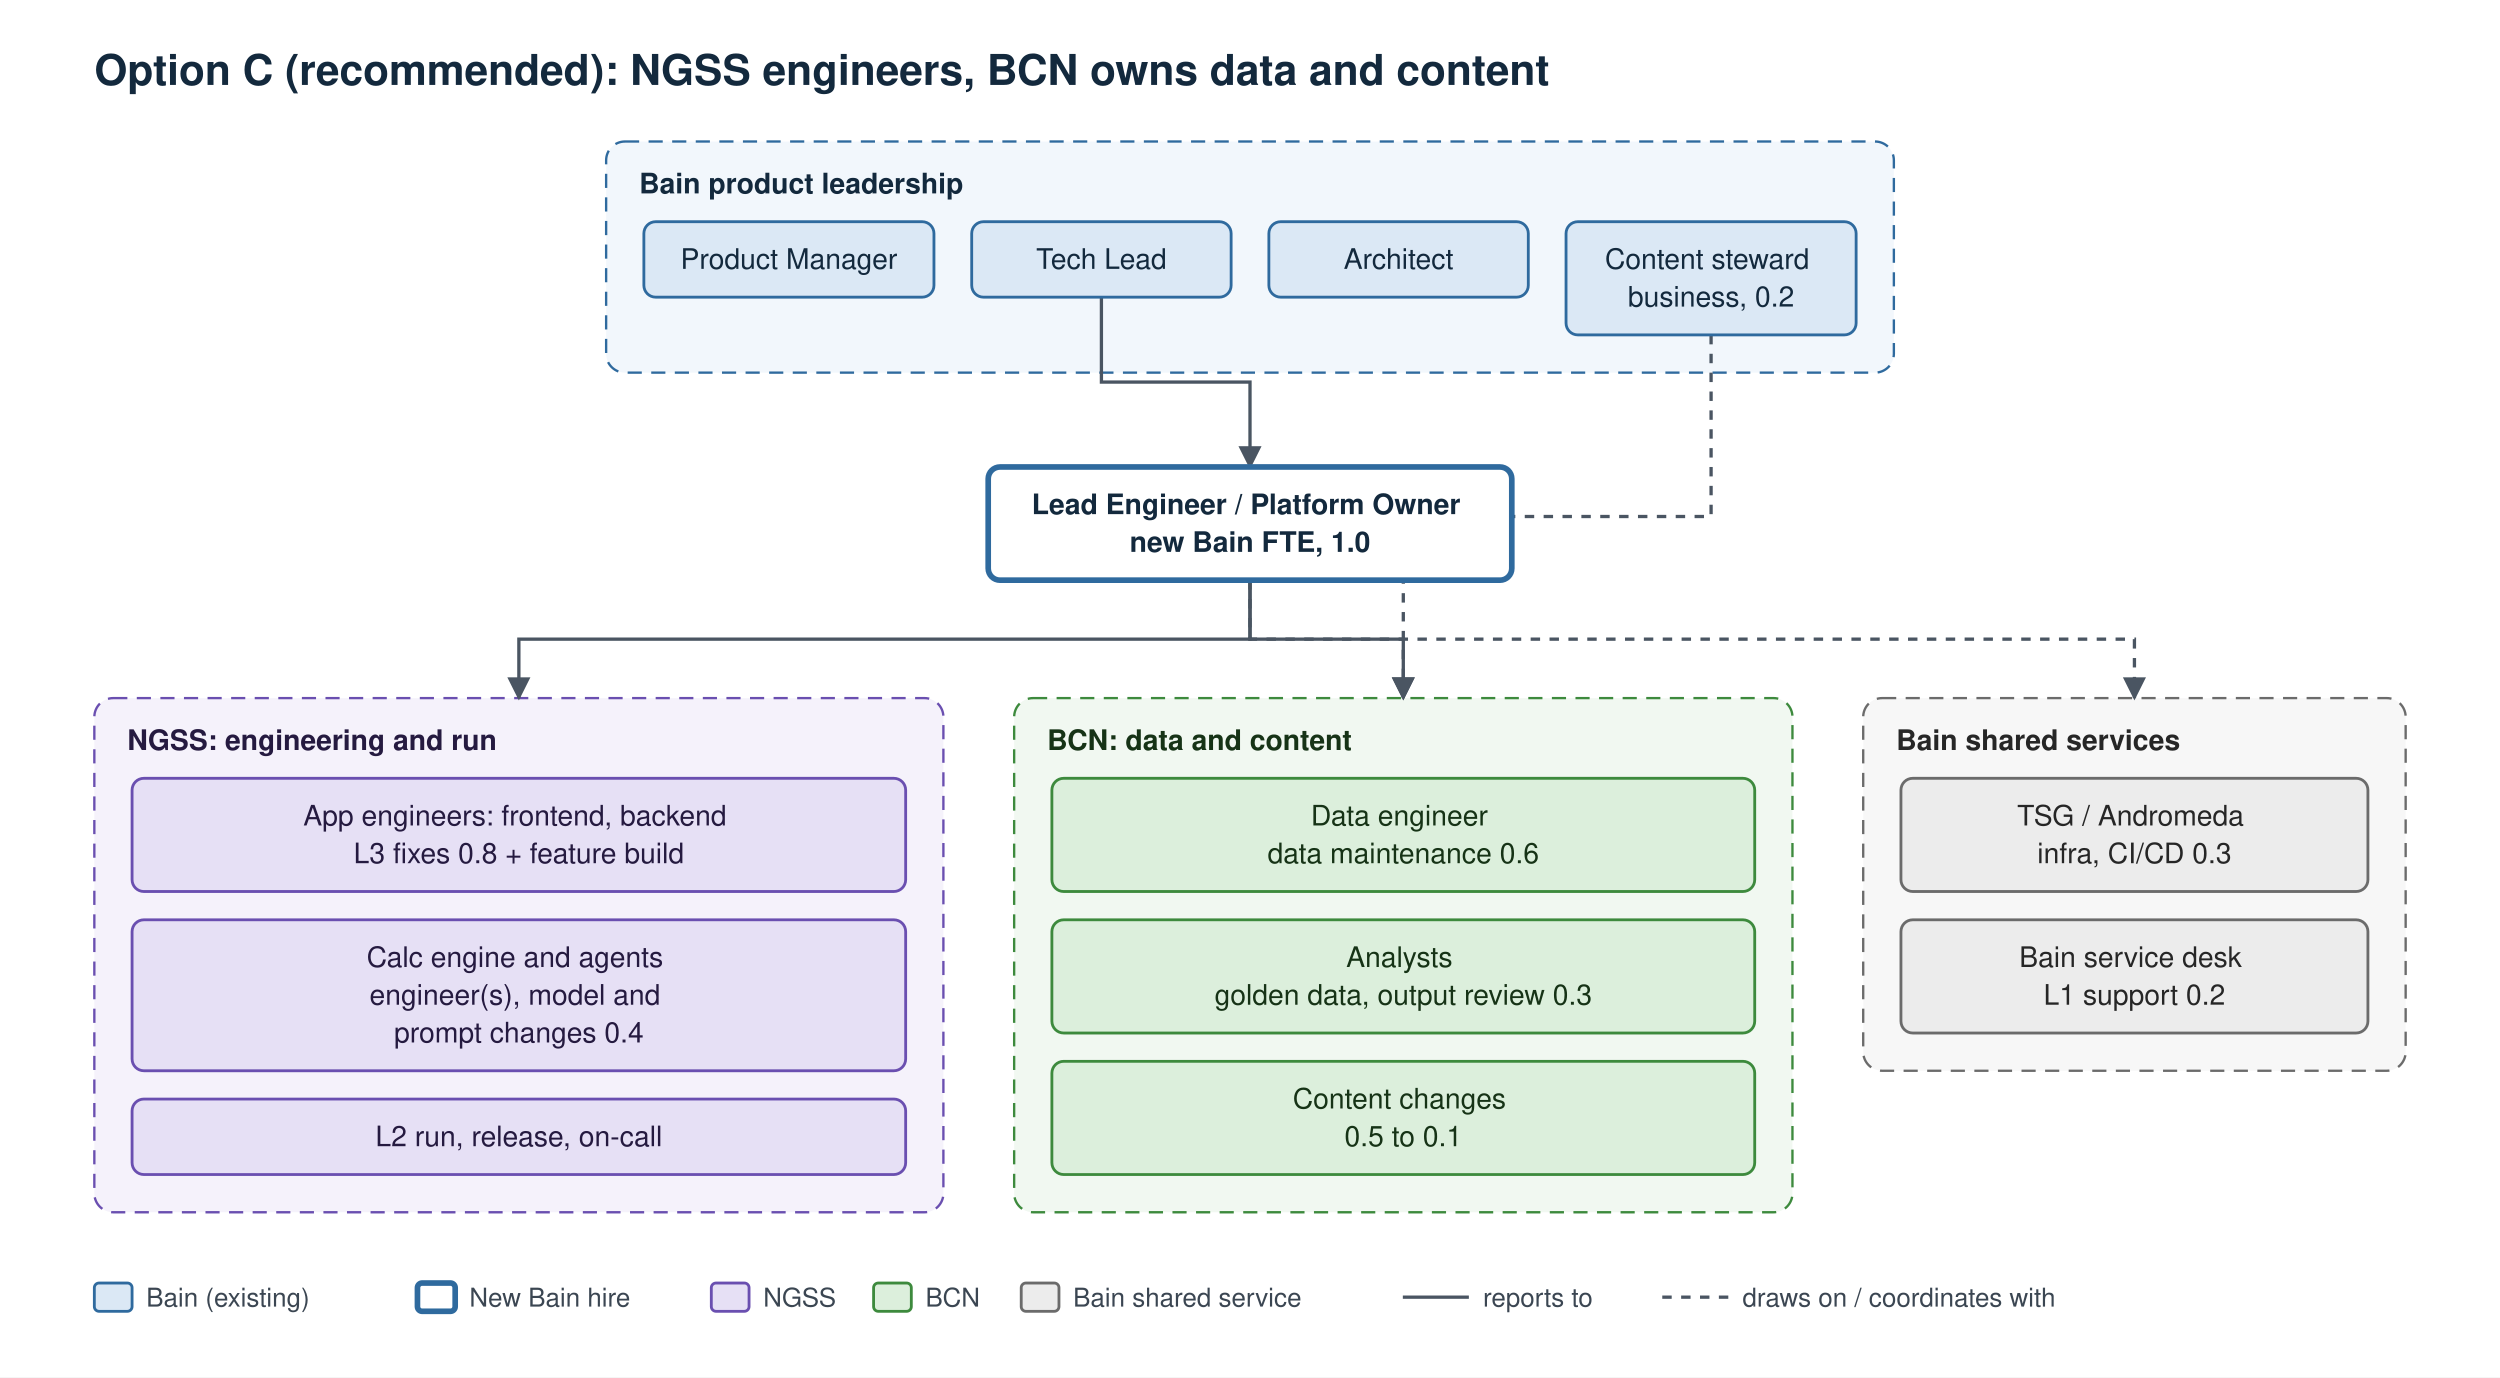
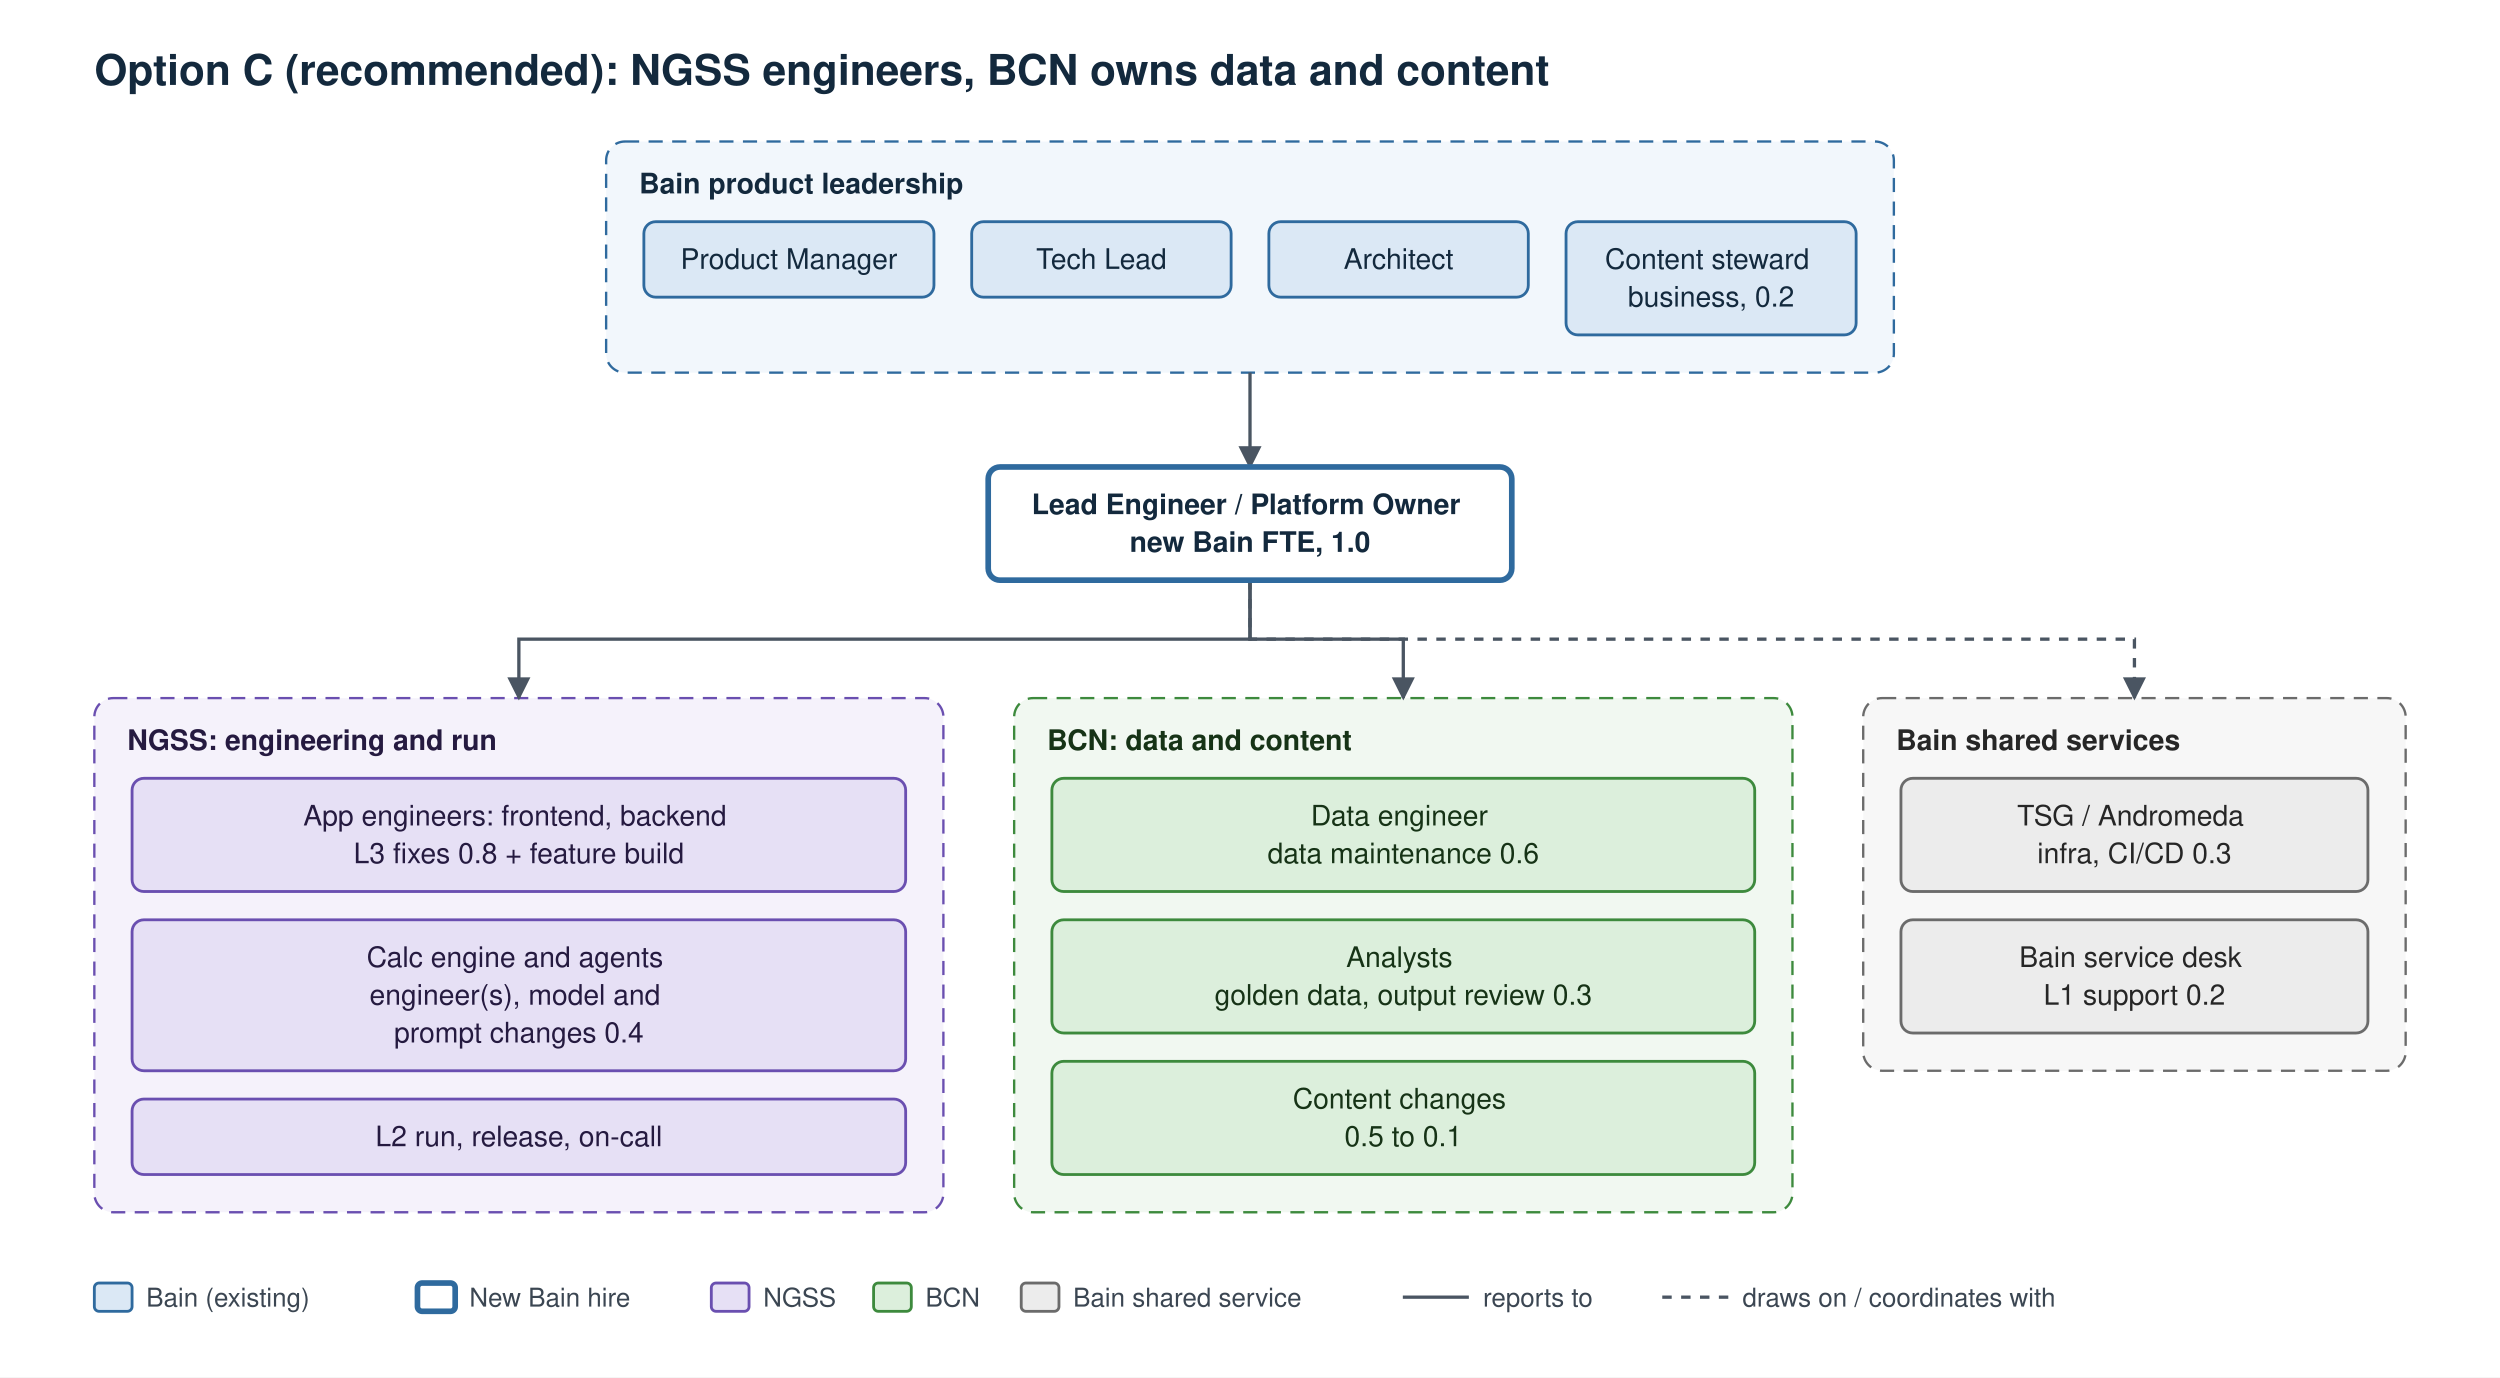
- <svg xmlns="http://www.w3.org/2000/svg" version="1.1" width="1060" height="584" viewBox="0 0 1060 584" content="&lt;mxfile host=&quot;OC-TL tools/drawio_charts.py&quot;&gt;&lt;diagram id=&quot;04-option-c-split&quot; name=&quot;Option C (recommended): NGSS engineers, BCN owns data and content&quot;&gt;&lt;mxGraphModel dx=&quot;1060&quot; dy=&quot;584&quot; grid=&quot;1&quot; gridSize=&quot;10&quot; guides=&quot;1&quot; tooltips=&quot;1&quot; connect=&quot;1&quot; arrows=&quot;1&quot; fold=&quot;1&quot; page=&quot;0&quot; pageScale=&quot;1&quot; math=&quot;0&quot; shadow=&quot;0&quot;&gt;&lt;root&gt;&lt;mxCell id=&quot;0&quot;/&gt;&lt;mxCell id=&quot;1&quot; parent=&quot;0&quot;/&gt;&lt;mxCell id=&quot;title&quot; value=&quot;Option C (recommended): NGSS engineers, BCN owns data and content&quot; style=&quot;text;html=1;fontSize=18;fontStyle=1;align=left;verticalAlign=middle;fontColor=#13293d;&quot; vertex=&quot;1&quot; parent=&quot;1&quot;&gt;&lt;mxGeometry x=&quot;40.0&quot; y=&quot;18.0&quot; width=&quot;900.0&quot; height=&quot;28.0&quot; as=&quot;geometry&quot;/&gt;&lt;/mxCell&gt;&lt;mxCell id=&quot;lead&quot; value=&quot;Bain product leadership&quot; style=&quot;rounded=1;arcSize=4;whiteSpace=wrap;html=1;dashed=1;fillColor=#f2f7fc;strokeColor=#2f6a9e;fontColor=#13293d;fontStyle=1;align=left;verticalAlign=top;spacingLeft=10;spacingTop=4;container=0;&quot; vertex=&quot;1&quot; parent=&quot;1&quot;&gt;&lt;mxGeometry x=&quot;257.0&quot; y=&quot;60.0&quot; width=&quot;546.0&quot; height=&quot;98.0&quot; as=&quot;geometry&quot;/&gt;&lt;/mxCell&gt;&lt;mxCell id=&quot;g_ngss&quot; value=&quot;NGSS: engineering and run&quot; style=&quot;rounded=1;arcSize=4;whiteSpace=wrap;html=1;dashed=1;fillColor=#f5f2fb;strokeColor=#6a4fb0;fontColor=#251a40;fontStyle=1;align=left;verticalAlign=top;spacingLeft=10;spacingTop=4;container=0;&quot; vertex=&quot;1&quot; parent=&quot;1&quot;&gt;&lt;mxGeometry x=&quot;40.0&quot; y=&quot;296.0&quot; width=&quot;360.0&quot; height=&quot;218.0&quot; as=&quot;geometry&quot;/&gt;&lt;/mxCell&gt;&lt;mxCell id=&quot;g_bcn&quot; value=&quot;BCN: data and content&quot; style=&quot;rounded=1;arcSize=4;whiteSpace=wrap;html=1;dashed=1;fillColor=#f1f8f1;strokeColor=#3d8a3d;fontColor=#163316;fontStyle=1;align=left;verticalAlign=top;spacingLeft=10;spacingTop=4;container=0;&quot; vertex=&quot;1&quot; parent=&quot;1&quot;&gt;&lt;mxGeometry x=&quot;430.0&quot; y=&quot;296.0&quot; width=&quot;330.0&quot; height=&quot;218.0&quot; as=&quot;geometry&quot;/&gt;&lt;/mxCell&gt;&lt;mxCell id=&quot;g_svc&quot; value=&quot;Bain shared services&quot; style=&quot;rounded=1;arcSize=4;whiteSpace=wrap;html=1;dashed=1;fillColor=#f7f7f7;strokeColor=#6b6b6b;fontColor=#262626;fontStyle=1;align=left;verticalAlign=top;spacingLeft=10;spacingTop=4;container=0;&quot; vertex=&quot;1&quot; parent=&quot;1&quot;&gt;&lt;mxGeometry x=&quot;790.0&quot; y=&quot;296.0&quot; width=&quot;230.0&quot; height=&quot;158.0&quot; as=&quot;geometry&quot;/&gt;&lt;/mxCell&gt;&lt;mxCell id=&quot;pm&quot; value=&quot;Product Manager&quot; style=&quot;rounded=1;whiteSpace=wrap;html=1;fillColor=#dbe8f5;strokeColor=#2f6a9e;fontColor=#13293d;fontSize=12;&quot; vertex=&quot;1&quot; parent=&quot;1&quot;&gt;&lt;mxGeometry x=&quot;273.0&quot; y=&quot;94.0&quot; width=&quot;123.0&quot; height=&quot;32.0&quot; as=&quot;geometry&quot;/&gt;&lt;/mxCell&gt;&lt;mxCell id=&quot;tl&quot; value=&quot;Tech Lead&quot; style=&quot;rounded=1;whiteSpace=wrap;html=1;fillColor=#dbe8f5;strokeColor=#2f6a9e;fontColor=#13293d;fontSize=12;&quot; vertex=&quot;1&quot; parent=&quot;1&quot;&gt;&lt;mxGeometry x=&quot;412.0&quot; y=&quot;94.0&quot; width=&quot;110.0&quot; height=&quot;32.0&quot; as=&quot;geometry&quot;/&gt;&lt;/mxCell&gt;&lt;mxCell id=&quot;arch&quot; value=&quot;Architect&quot; style=&quot;rounded=1;whiteSpace=wrap;html=1;fillColor=#dbe8f5;strokeColor=#2f6a9e;fontColor=#13293d;fontSize=12;&quot; vertex=&quot;1&quot; parent=&quot;1&quot;&gt;&lt;mxGeometry x=&quot;538.0&quot; y=&quot;94.0&quot; width=&quot;110.0&quot; height=&quot;32.0&quot; as=&quot;geometry&quot;/&gt;&lt;/mxCell&gt;&lt;mxCell id=&quot;stew&quot; value=&quot;Content steward&amp;lt;br&amp;gt;business, 0.2&quot; style=&quot;rounded=1;whiteSpace=wrap;html=1;fillColor=#dbe8f5;strokeColor=#2f6a9e;fontColor=#13293d;fontSize=12;&quot; vertex=&quot;1&quot; parent=&quot;1&quot;&gt;&lt;mxGeometry x=&quot;664.0&quot; y=&quot;94.0&quot; width=&quot;123.0&quot; height=&quot;48.0&quot; as=&quot;geometry&quot;/&gt;&lt;/mxCell&gt;&lt;mxCell id=&quot;le&quot; value=&quot;Lead Engineer / Platform Owner&amp;lt;br&amp;gt;new Bain FTE, 1.0&quot; style=&quot;rounded=1;whiteSpace=wrap;html=1;fillColor=#ffffff;strokeColor=#2f6a9e;fontColor=#13293d;fontSize=12;strokeWidth=2.5;fontStyle=1;&quot; vertex=&quot;1&quot; parent=&quot;1&quot;&gt;&lt;mxGeometry x=&quot;419.0&quot; y=&quot;198.0&quot; width=&quot;222.0&quot; height=&quot;48.0&quot; as=&quot;geometry&quot;/&gt;&lt;/mxCell&gt;&lt;mxCell id=&quot;c1&quot; value=&quot;App engineers: frontend, backend&amp;lt;br&amp;gt;L3 fixes 0.8 + feature build&quot; style=&quot;rounded=1;whiteSpace=wrap;html=1;fillColor=#e6e0f5;strokeColor=#6a4fb0;fontColor=#251a40;fontSize=12;&quot; vertex=&quot;1&quot; parent=&quot;1&quot;&gt;&lt;mxGeometry x=&quot;56.0&quot; y=&quot;330.0&quot; width=&quot;328.0&quot; height=&quot;48.0&quot; as=&quot;geometry&quot;/&gt;&lt;/mxCell&gt;&lt;mxCell id=&quot;c2&quot; value=&quot;Calc engine and agents&amp;lt;br&amp;gt;engineer(s), model and&amp;lt;br&amp;gt;prompt changes 0.4&quot; style=&quot;rounded=1;whiteSpace=wrap;html=1;fillColor=#e6e0f5;strokeColor=#6a4fb0;fontColor=#251a40;fontSize=12;&quot; vertex=&quot;1&quot; parent=&quot;1&quot;&gt;&lt;mxGeometry x=&quot;56.0&quot; y=&quot;390.0&quot; width=&quot;328.0&quot; height=&quot;64.0&quot; as=&quot;geometry&quot;/&gt;&lt;/mxCell&gt;&lt;mxCell id=&quot;c3&quot; value=&quot;L2 run, release, on-call&quot; style=&quot;rounded=1;whiteSpace=wrap;html=1;fillColor=#e6e0f5;strokeColor=#6a4fb0;fontColor=#251a40;fontSize=12;&quot; vertex=&quot;1&quot; parent=&quot;1&quot;&gt;&lt;mxGeometry x=&quot;56.0&quot; y=&quot;466.0&quot; width=&quot;328.0&quot; height=&quot;32.0&quot; as=&quot;geometry&quot;/&gt;&lt;/mxCell&gt;&lt;mxCell id=&quot;c4&quot; value=&quot;Data engineer&amp;lt;br&amp;gt;data maintenance 0.6&quot; style=&quot;rounded=1;whiteSpace=wrap;html=1;fillColor=#dcefdc;strokeColor=#3d8a3d;fontColor=#163316;fontSize=12;&quot; vertex=&quot;1&quot; parent=&quot;1&quot;&gt;&lt;mxGeometry x=&quot;446.0&quot; y=&quot;330.0&quot; width=&quot;298.0&quot; height=&quot;48.0&quot; as=&quot;geometry&quot;/&gt;&lt;/mxCell&gt;&lt;mxCell id=&quot;c5&quot; value=&quot;Analysts&amp;lt;br&amp;gt;golden data, output review 0.3&quot; style=&quot;rounded=1;whiteSpace=wrap;html=1;fillColor=#dcefdc;strokeColor=#3d8a3d;fontColor=#163316;fontSize=12;&quot; vertex=&quot;1&quot; parent=&quot;1&quot;&gt;&lt;mxGeometry x=&quot;446.0&quot; y=&quot;390.0&quot; width=&quot;298.0&quot; height=&quot;48.0&quot; as=&quot;geometry&quot;/&gt;&lt;/mxCell&gt;&lt;mxCell id=&quot;c6&quot; value=&quot;Content changes&amp;lt;br&amp;gt;0.5 to 0.1&quot; style=&quot;rounded=1;whiteSpace=wrap;html=1;fillColor=#dcefdc;strokeColor=#3d8a3d;fontColor=#163316;fontSize=12;&quot; vertex=&quot;1&quot; parent=&quot;1&quot;&gt;&lt;mxGeometry x=&quot;446.0&quot; y=&quot;450.0&quot; width=&quot;298.0&quot; height=&quot;48.0&quot; as=&quot;geometry&quot;/&gt;&lt;/mxCell&gt;&lt;mxCell id=&quot;tsg&quot; value=&quot;TSG / Andromeda&amp;lt;br&amp;gt;infra, CI/CD 0.3&quot; style=&quot;rounded=1;whiteSpace=wrap;html=1;fillColor=#ececec;strokeColor=#6b6b6b;fontColor=#262626;fontSize=12;&quot; vertex=&quot;1&quot; parent=&quot;1&quot;&gt;&lt;mxGeometry x=&quot;806.0&quot; y=&quot;330.0&quot; width=&quot;198.0&quot; height=&quot;48.0&quot; as=&quot;geometry&quot;/&gt;&lt;/mxCell&gt;&lt;mxCell id=&quot;desk&quot; value=&quot;Bain service desk&amp;lt;br&amp;gt;L1 support 0.2&quot; style=&quot;rounded=1;whiteSpace=wrap;html=1;fillColor=#ececec;strokeColor=#6b6b6b;fontColor=#262626;fontSize=12;&quot; vertex=&quot;1&quot; parent=&quot;1&quot;&gt;&lt;mxGeometry x=&quot;806.0&quot; y=&quot;390.0&quot; width=&quot;198.0&quot; height=&quot;48.0&quot; as=&quot;geometry&quot;/&gt;&lt;/mxCell&gt;&lt;mxCell id=&quot;e0&quot; style=&quot;edgeStyle=orthogonalEdgeStyle;rounded=0;html=1;endArrow=block;endFill=1;strokeColor=#4a5562;&quot; edge=&quot;1&quot; parent=&quot;1&quot; source=&quot;tl&quot; target=&quot;le&quot;&gt;&lt;mxGeometry relative=&quot;1&quot; as=&quot;geometry&quot;/&gt;&lt;/mxCell&gt;&lt;mxCell id=&quot;e1&quot; style=&quot;edgeStyle=orthogonalEdgeStyle;rounded=0;html=1;endArrow=block;endFill=1;strokeColor=#4a5562;&quot; edge=&quot;1&quot; parent=&quot;1&quot; source=&quot;le&quot; target=&quot;g_ngss&quot;&gt;&lt;mxGeometry relative=&quot;1&quot; as=&quot;geometry&quot;/&gt;&lt;/mxCell&gt;&lt;mxCell id=&quot;e2&quot; style=&quot;edgeStyle=orthogonalEdgeStyle;rounded=0;html=1;endArrow=block;endFill=1;strokeColor=#4a5562;&quot; edge=&quot;1&quot; parent=&quot;1&quot; source=&quot;le&quot; target=&quot;g_bcn&quot;&gt;&lt;mxGeometry relative=&quot;1&quot; as=&quot;geometry&quot;/&gt;&lt;/mxCell&gt;&lt;mxCell id=&quot;e3&quot; style=&quot;edgeStyle=orthogonalEdgeStyle;rounded=0;html=1;endArrow=block;endFill=1;strokeColor=#4a5562;dashed=1;&quot; edge=&quot;1&quot; parent=&quot;1&quot; source=&quot;le&quot; target=&quot;g_svc&quot;&gt;&lt;mxGeometry relative=&quot;1&quot; as=&quot;geometry&quot;/&gt;&lt;/mxCell&gt;&lt;mxCell id=&quot;e4&quot; style=&quot;edgeStyle=orthogonalEdgeStyle;rounded=0;html=1;endArrow=block;endFill=1;strokeColor=#4a5562;dashed=1;&quot; edge=&quot;1&quot; parent=&quot;1&quot; source=&quot;stew&quot; target=&quot;g_bcn&quot;&gt;&lt;mxGeometry relative=&quot;1&quot; as=&quot;geometry&quot;/&gt;&lt;/mxCell&gt;&lt;mxCell id=&quot;lg_bain&quot; value=&quot;&quot; style=&quot;rounded=1;fillColor=#dbe8f5;strokeColor=#2f6a9e;&quot; vertex=&quot;1&quot; parent=&quot;1&quot;&gt;&lt;mxGeometry x=&quot;40.0&quot; y=&quot;544.0&quot; width=&quot;16.0&quot; height=&quot;12.0&quot; as=&quot;geometry&quot;/&gt;&lt;/mxCell&gt;&lt;mxCell id=&quot;lgt_bain&quot; value=&quot;Bain (existing)&quot; style=&quot;text;html=1;align=left;verticalAlign=middle;fontSize=11;fontColor=#3b4652;&quot; vertex=&quot;1&quot; parent=&quot;1&quot;&gt;&lt;mxGeometry x=&quot;60.0&quot; y=&quot;540.0&quot; width=&quot;103.0&quot; height=&quot;20.0&quot; as=&quot;geometry&quot;/&gt;&lt;/mxCell&gt;&lt;mxCell id=&quot;lg_new&quot; value=&quot;&quot; style=&quot;rounded=1;fillColor=#ffffff;strokeColor=#2f6a9e;strokeWidth=2.5;&quot; vertex=&quot;1&quot; parent=&quot;1&quot;&gt;&lt;mxGeometry x=&quot;177.0&quot; y=&quot;544.0&quot; width=&quot;16.0&quot; height=&quot;12.0&quot; as=&quot;geometry&quot;/&gt;&lt;/mxCell&gt;&lt;mxCell id=&quot;lgt_new&quot; value=&quot;New Bain hire&quot; style=&quot;text;html=1;align=left;verticalAlign=middle;fontSize=11;fontColor=#3b4652;&quot; vertex=&quot;1&quot; parent=&quot;1&quot;&gt;&lt;mxGeometry x=&quot;197.0&quot; y=&quot;540.0&quot; width=&quot;90.6&quot; height=&quot;20.0&quot; as=&quot;geometry&quot;/&gt;&lt;/mxCell&gt;&lt;mxCell id=&quot;lg_ngss&quot; value=&quot;&quot; style=&quot;rounded=1;fillColor=#e6e0f5;strokeColor=#6a4fb0;&quot; vertex=&quot;1&quot; parent=&quot;1&quot;&gt;&lt;mxGeometry x=&quot;301.6&quot; y=&quot;544.0&quot; width=&quot;16.0&quot; height=&quot;12.0&quot; as=&quot;geometry&quot;/&gt;&lt;/mxCell&gt;&lt;mxCell id=&quot;lgt_ngss&quot; value=&quot;NGSS&quot; style=&quot;text;html=1;align=left;verticalAlign=middle;fontSize=11;fontColor=#3b4652;&quot; vertex=&quot;1&quot; parent=&quot;1&quot;&gt;&lt;mxGeometry x=&quot;321.6&quot; y=&quot;540.0&quot; width=&quot;34.8&quot; height=&quot;20.0&quot; as=&quot;geometry&quot;/&gt;&lt;/mxCell&gt;&lt;mxCell id=&quot;lg_bcn&quot; value=&quot;&quot; style=&quot;rounded=1;fillColor=#dcefdc;strokeColor=#3d8a3d;&quot; vertex=&quot;1&quot; parent=&quot;1&quot;&gt;&lt;mxGeometry x=&quot;370.4&quot; y=&quot;544.0&quot; width=&quot;16.0&quot; height=&quot;12.0&quot; as=&quot;geometry&quot;/&gt;&lt;/mxCell&gt;&lt;mxCell id=&quot;lgt_bcn&quot; value=&quot;BCN&quot; style=&quot;text;html=1;align=left;verticalAlign=middle;fontSize=11;fontColor=#3b4652;&quot; vertex=&quot;1&quot; parent=&quot;1&quot;&gt;&lt;mxGeometry x=&quot;390.4&quot; y=&quot;540.0&quot; width=&quot;28.6&quot; height=&quot;20.0&quot; as=&quot;geometry&quot;/&gt;&lt;/mxCell&gt;&lt;mxCell id=&quot;lg_tsg&quot; value=&quot;&quot; style=&quot;rounded=1;fillColor=#ececec;strokeColor=#6b6b6b;&quot; vertex=&quot;1&quot; parent=&quot;1&quot;&gt;&lt;mxGeometry x=&quot;433.0&quot; y=&quot;544.0&quot; width=&quot;16.0&quot; height=&quot;12.0&quot; as=&quot;geometry&quot;/&gt;&lt;/mxCell&gt;&lt;mxCell id=&quot;lgt_tsg&quot; value=&quot;Bain shared service&quot; style=&quot;text;html=1;align=left;verticalAlign=middle;fontSize=11;fontColor=#3b4652;&quot; vertex=&quot;1&quot; parent=&quot;1&quot;&gt;&lt;mxGeometry x=&quot;453.0&quot; y=&quot;540.0&quot; width=&quot;127.8&quot; height=&quot;20.0&quot; as=&quot;geometry&quot;/&gt;&lt;/mxCell&gt;&lt;/root&gt;&lt;/mxGraphModel&gt;&lt;/diagram&gt;&lt;/mxfile&gt;">
+ <svg xmlns="http://www.w3.org/2000/svg" version="1.1" width="1060" height="584" viewBox="0 0 1060 584" content="&lt;mxfile host=&quot;OC-TL tools/drawio_charts.py&quot;&gt;&lt;diagram id=&quot;04-option-c-split&quot; name=&quot;Option C (recommended): NGSS engineers, BCN owns data and content&quot;&gt;&lt;mxGraphModel dx=&quot;1060&quot; dy=&quot;584&quot; grid=&quot;1&quot; gridSize=&quot;10&quot; guides=&quot;1&quot; tooltips=&quot;1&quot; connect=&quot;1&quot; arrows=&quot;1&quot; fold=&quot;1&quot; page=&quot;0&quot; pageScale=&quot;1&quot; math=&quot;0&quot; shadow=&quot;0&quot;&gt;&lt;root&gt;&lt;mxCell id=&quot;0&quot;/&gt;&lt;mxCell id=&quot;1&quot; parent=&quot;0&quot;/&gt;&lt;mxCell id=&quot;title&quot; value=&quot;Option C (recommended): NGSS engineers, BCN owns data and content&quot; style=&quot;text;html=1;fontSize=18;fontStyle=1;align=left;verticalAlign=middle;fontColor=#13293d;&quot; vertex=&quot;1&quot; parent=&quot;1&quot;&gt;&lt;mxGeometry x=&quot;40.0&quot; y=&quot;18.0&quot; width=&quot;900.0&quot; height=&quot;28.0&quot; as=&quot;geometry&quot;/&gt;&lt;/mxCell&gt;&lt;mxCell id=&quot;lead&quot; value=&quot;Bain product leadership&quot; style=&quot;rounded=1;arcSize=4;whiteSpace=wrap;html=1;dashed=1;fillColor=#f2f7fc;strokeColor=#2f6a9e;fontColor=#13293d;fontStyle=1;align=left;verticalAlign=top;spacingLeft=10;spacingTop=4;container=0;&quot; vertex=&quot;1&quot; parent=&quot;1&quot;&gt;&lt;mxGeometry x=&quot;257.0&quot; y=&quot;60.0&quot; width=&quot;546.0&quot; height=&quot;98.0&quot; as=&quot;geometry&quot;/&gt;&lt;/mxCell&gt;&lt;mxCell id=&quot;g_ngss&quot; value=&quot;NGSS: engineering and run&quot; style=&quot;rounded=1;arcSize=4;whiteSpace=wrap;html=1;dashed=1;fillColor=#f5f2fb;strokeColor=#6a4fb0;fontColor=#251a40;fontStyle=1;align=left;verticalAlign=top;spacingLeft=10;spacingTop=4;container=0;&quot; vertex=&quot;1&quot; parent=&quot;1&quot;&gt;&lt;mxGeometry x=&quot;40.0&quot; y=&quot;296.0&quot; width=&quot;360.0&quot; height=&quot;218.0&quot; as=&quot;geometry&quot;/&gt;&lt;/mxCell&gt;&lt;mxCell id=&quot;g_bcn&quot; value=&quot;BCN: data and content&quot; style=&quot;rounded=1;arcSize=4;whiteSpace=wrap;html=1;dashed=1;fillColor=#f1f8f1;strokeColor=#3d8a3d;fontColor=#163316;fontStyle=1;align=left;verticalAlign=top;spacingLeft=10;spacingTop=4;container=0;&quot; vertex=&quot;1&quot; parent=&quot;1&quot;&gt;&lt;mxGeometry x=&quot;430.0&quot; y=&quot;296.0&quot; width=&quot;330.0&quot; height=&quot;218.0&quot; as=&quot;geometry&quot;/&gt;&lt;/mxCell&gt;&lt;mxCell id=&quot;g_svc&quot; value=&quot;Bain shared services&quot; style=&quot;rounded=1;arcSize=4;whiteSpace=wrap;html=1;dashed=1;fillColor=#f7f7f7;strokeColor=#6b6b6b;fontColor=#262626;fontStyle=1;align=left;verticalAlign=top;spacingLeft=10;spacingTop=4;container=0;&quot; vertex=&quot;1&quot; parent=&quot;1&quot;&gt;&lt;mxGeometry x=&quot;790.0&quot; y=&quot;296.0&quot; width=&quot;230.0&quot; height=&quot;158.0&quot; as=&quot;geometry&quot;/&gt;&lt;/mxCell&gt;&lt;mxCell id=&quot;pm&quot; value=&quot;Product Manager&quot; style=&quot;rounded=1;whiteSpace=wrap;html=1;fillColor=#dbe8f5;strokeColor=#2f6a9e;fontColor=#13293d;fontSize=12;&quot; vertex=&quot;1&quot; parent=&quot;1&quot;&gt;&lt;mxGeometry x=&quot;273.0&quot; y=&quot;94.0&quot; width=&quot;123.0&quot; height=&quot;32.0&quot; as=&quot;geometry&quot;/&gt;&lt;/mxCell&gt;&lt;mxCell id=&quot;tl&quot; value=&quot;Tech Lead&quot; style=&quot;rounded=1;whiteSpace=wrap;html=1;fillColor=#dbe8f5;strokeColor=#2f6a9e;fontColor=#13293d;fontSize=12;&quot; vertex=&quot;1&quot; parent=&quot;1&quot;&gt;&lt;mxGeometry x=&quot;412.0&quot; y=&quot;94.0&quot; width=&quot;110.0&quot; height=&quot;32.0&quot; as=&quot;geometry&quot;/&gt;&lt;/mxCell&gt;&lt;mxCell id=&quot;arch&quot; value=&quot;Architect&quot; style=&quot;rounded=1;whiteSpace=wrap;html=1;fillColor=#dbe8f5;strokeColor=#2f6a9e;fontColor=#13293d;fontSize=12;&quot; vertex=&quot;1&quot; parent=&quot;1&quot;&gt;&lt;mxGeometry x=&quot;538.0&quot; y=&quot;94.0&quot; width=&quot;110.0&quot; height=&quot;32.0&quot; as=&quot;geometry&quot;/&gt;&lt;/mxCell&gt;&lt;mxCell id=&quot;stew&quot; value=&quot;Content steward&amp;lt;br&amp;gt;business, 0.2&quot; style=&quot;rounded=1;whiteSpace=wrap;html=1;fillColor=#dbe8f5;strokeColor=#2f6a9e;fontColor=#13293d;fontSize=12;&quot; vertex=&quot;1&quot; parent=&quot;1&quot;&gt;&lt;mxGeometry x=&quot;664.0&quot; y=&quot;94.0&quot; width=&quot;123.0&quot; height=&quot;48.0&quot; as=&quot;geometry&quot;/&gt;&lt;/mxCell&gt;&lt;mxCell id=&quot;le&quot; value=&quot;Lead Engineer / Platform Owner&amp;lt;br&amp;gt;new Bain FTE, 1.0&quot; style=&quot;rounded=1;whiteSpace=wrap;html=1;fillColor=#ffffff;strokeColor=#2f6a9e;fontColor=#13293d;fontSize=12;strokeWidth=2.5;fontStyle=1;&quot; vertex=&quot;1&quot; parent=&quot;1&quot;&gt;&lt;mxGeometry x=&quot;419.0&quot; y=&quot;198.0&quot; width=&quot;222.0&quot; height=&quot;48.0&quot; as=&quot;geometry&quot;/&gt;&lt;/mxCell&gt;&lt;mxCell id=&quot;c1&quot; value=&quot;App engineers: frontend, backend&amp;lt;br&amp;gt;L3 fixes 0.8 + feature build&quot; style=&quot;rounded=1;whiteSpace=wrap;html=1;fillColor=#e6e0f5;strokeColor=#6a4fb0;fontColor=#251a40;fontSize=12;&quot; vertex=&quot;1&quot; parent=&quot;1&quot;&gt;&lt;mxGeometry x=&quot;56.0&quot; y=&quot;330.0&quot; width=&quot;328.0&quot; height=&quot;48.0&quot; as=&quot;geometry&quot;/&gt;&lt;/mxCell&gt;&lt;mxCell id=&quot;c2&quot; value=&quot;Calc engine and agents&amp;lt;br&amp;gt;engineer(s), model and&amp;lt;br&amp;gt;prompt changes 0.4&quot; style=&quot;rounded=1;whiteSpace=wrap;html=1;fillColor=#e6e0f5;strokeColor=#6a4fb0;fontColor=#251a40;fontSize=12;&quot; vertex=&quot;1&quot; parent=&quot;1&quot;&gt;&lt;mxGeometry x=&quot;56.0&quot; y=&quot;390.0&quot; width=&quot;328.0&quot; height=&quot;64.0&quot; as=&quot;geometry&quot;/&gt;&lt;/mxCell&gt;&lt;mxCell id=&quot;c3&quot; value=&quot;L2 run, release, on-call&quot; style=&quot;rounded=1;whiteSpace=wrap;html=1;fillColor=#e6e0f5;strokeColor=#6a4fb0;fontColor=#251a40;fontSize=12;&quot; vertex=&quot;1&quot; parent=&quot;1&quot;&gt;&lt;mxGeometry x=&quot;56.0&quot; y=&quot;466.0&quot; width=&quot;328.0&quot; height=&quot;32.0&quot; as=&quot;geometry&quot;/&gt;&lt;/mxCell&gt;&lt;mxCell id=&quot;c4&quot; value=&quot;Data engineer&amp;lt;br&amp;gt;data maintenance 0.6&quot; style=&quot;rounded=1;whiteSpace=wrap;html=1;fillColor=#dcefdc;strokeColor=#3d8a3d;fontColor=#163316;fontSize=12;&quot; vertex=&quot;1&quot; parent=&quot;1&quot;&gt;&lt;mxGeometry x=&quot;446.0&quot; y=&quot;330.0&quot; width=&quot;298.0&quot; height=&quot;48.0&quot; as=&quot;geometry&quot;/&gt;&lt;/mxCell&gt;&lt;mxCell id=&quot;c5&quot; value=&quot;Analysts&amp;lt;br&amp;gt;golden data, output review 0.3&quot; style=&quot;rounded=1;whiteSpace=wrap;html=1;fillColor=#dcefdc;strokeColor=#3d8a3d;fontColor=#163316;fontSize=12;&quot; vertex=&quot;1&quot; parent=&quot;1&quot;&gt;&lt;mxGeometry x=&quot;446.0&quot; y=&quot;390.0&quot; width=&quot;298.0&quot; height=&quot;48.0&quot; as=&quot;geometry&quot;/&gt;&lt;/mxCell&gt;&lt;mxCell id=&quot;c6&quot; value=&quot;Content changes&amp;lt;br&amp;gt;0.5 to 0.1&quot; style=&quot;rounded=1;whiteSpace=wrap;html=1;fillColor=#dcefdc;strokeColor=#3d8a3d;fontColor=#163316;fontSize=12;&quot; vertex=&quot;1&quot; parent=&quot;1&quot;&gt;&lt;mxGeometry x=&quot;446.0&quot; y=&quot;450.0&quot; width=&quot;298.0&quot; height=&quot;48.0&quot; as=&quot;geometry&quot;/&gt;&lt;/mxCell&gt;&lt;mxCell id=&quot;tsg&quot; value=&quot;TSG / Andromeda&amp;lt;br&amp;gt;infra, CI/CD 0.3&quot; style=&quot;rounded=1;whiteSpace=wrap;html=1;fillColor=#ececec;strokeColor=#6b6b6b;fontColor=#262626;fontSize=12;&quot; vertex=&quot;1&quot; parent=&quot;1&quot;&gt;&lt;mxGeometry x=&quot;806.0&quot; y=&quot;330.0&quot; width=&quot;198.0&quot; height=&quot;48.0&quot; as=&quot;geometry&quot;/&gt;&lt;/mxCell&gt;&lt;mxCell id=&quot;desk&quot; value=&quot;Bain service desk&amp;lt;br&amp;gt;L1 support 0.2&quot; style=&quot;rounded=1;whiteSpace=wrap;html=1;fillColor=#ececec;strokeColor=#6b6b6b;fontColor=#262626;fontSize=12;&quot; vertex=&quot;1&quot; parent=&quot;1&quot;&gt;&lt;mxGeometry x=&quot;806.0&quot; y=&quot;390.0&quot; width=&quot;198.0&quot; height=&quot;48.0&quot; as=&quot;geometry&quot;/&gt;&lt;/mxCell&gt;&lt;mxCell id=&quot;e0&quot; style=&quot;edgeStyle=orthogonalEdgeStyle;rounded=0;html=1;endArrow=block;endFill=1;strokeColor=#4a5562;&quot; edge=&quot;1&quot; parent=&quot;1&quot; source=&quot;lead&quot; target=&quot;le&quot;&gt;&lt;mxGeometry relative=&quot;1&quot; as=&quot;geometry&quot;/&gt;&lt;/mxCell&gt;&lt;mxCell id=&quot;e1&quot; style=&quot;edgeStyle=orthogonalEdgeStyle;rounded=0;html=1;endArrow=block;endFill=1;strokeColor=#4a5562;&quot; edge=&quot;1&quot; parent=&quot;1&quot; source=&quot;le&quot; target=&quot;g_ngss&quot;&gt;&lt;mxGeometry relative=&quot;1&quot; as=&quot;geometry&quot;/&gt;&lt;/mxCell&gt;&lt;mxCell id=&quot;e2&quot; style=&quot;edgeStyle=orthogonalEdgeStyle;rounded=0;html=1;endArrow=block;endFill=1;strokeColor=#4a5562;&quot; edge=&quot;1&quot; parent=&quot;1&quot; source=&quot;le&quot; target=&quot;g_bcn&quot;&gt;&lt;mxGeometry relative=&quot;1&quot; as=&quot;geometry&quot;/&gt;&lt;/mxCell&gt;&lt;mxCell id=&quot;e3&quot; style=&quot;edgeStyle=orthogonalEdgeStyle;rounded=0;html=1;endArrow=block;endFill=1;strokeColor=#4a5562;dashed=1;&quot; edge=&quot;1&quot; parent=&quot;1&quot; source=&quot;le&quot; target=&quot;g_svc&quot;&gt;&lt;mxGeometry relative=&quot;1&quot; as=&quot;geometry&quot;/&gt;&lt;/mxCell&gt;&lt;mxCell id=&quot;lg_bain&quot; value=&quot;&quot; style=&quot;rounded=1;fillColor=#dbe8f5;strokeColor=#2f6a9e;&quot; vertex=&quot;1&quot; parent=&quot;1&quot;&gt;&lt;mxGeometry x=&quot;40.0&quot; y=&quot;544.0&quot; width=&quot;16.0&quot; height=&quot;12.0&quot; as=&quot;geometry&quot;/&gt;&lt;/mxCell&gt;&lt;mxCell id=&quot;lgt_bain&quot; value=&quot;Bain (existing)&quot; style=&quot;text;html=1;align=left;verticalAlign=middle;fontSize=11;fontColor=#3b4652;&quot; vertex=&quot;1&quot; parent=&quot;1&quot;&gt;&lt;mxGeometry x=&quot;60.0&quot; y=&quot;540.0&quot; width=&quot;103.0&quot; height=&quot;20.0&quot; as=&quot;geometry&quot;/&gt;&lt;/mxCell&gt;&lt;mxCell id=&quot;lg_new&quot; value=&quot;&quot; style=&quot;rounded=1;fillColor=#ffffff;strokeColor=#2f6a9e;strokeWidth=2.5;&quot; vertex=&quot;1&quot; parent=&quot;1&quot;&gt;&lt;mxGeometry x=&quot;177.0&quot; y=&quot;544.0&quot; width=&quot;16.0&quot; height=&quot;12.0&quot; as=&quot;geometry&quot;/&gt;&lt;/mxCell&gt;&lt;mxCell id=&quot;lgt_new&quot; value=&quot;New Bain hire&quot; style=&quot;text;html=1;align=left;verticalAlign=middle;fontSize=11;fontColor=#3b4652;&quot; vertex=&quot;1&quot; parent=&quot;1&quot;&gt;&lt;mxGeometry x=&quot;197.0&quot; y=&quot;540.0&quot; width=&quot;90.6&quot; height=&quot;20.0&quot; as=&quot;geometry&quot;/&gt;&lt;/mxCell&gt;&lt;mxCell id=&quot;lg_ngss&quot; value=&quot;&quot; style=&quot;rounded=1;fillColor=#e6e0f5;strokeColor=#6a4fb0;&quot; vertex=&quot;1&quot; parent=&quot;1&quot;&gt;&lt;mxGeometry x=&quot;301.6&quot; y=&quot;544.0&quot; width=&quot;16.0&quot; height=&quot;12.0&quot; as=&quot;geometry&quot;/&gt;&lt;/mxCell&gt;&lt;mxCell id=&quot;lgt_ngss&quot; value=&quot;NGSS&quot; style=&quot;text;html=1;align=left;verticalAlign=middle;fontSize=11;fontColor=#3b4652;&quot; vertex=&quot;1&quot; parent=&quot;1&quot;&gt;&lt;mxGeometry x=&quot;321.6&quot; y=&quot;540.0&quot; width=&quot;34.8&quot; height=&quot;20.0&quot; as=&quot;geometry&quot;/&gt;&lt;/mxCell&gt;&lt;mxCell id=&quot;lg_bcn&quot; value=&quot;&quot; style=&quot;rounded=1;fillColor=#dcefdc;strokeColor=#3d8a3d;&quot; vertex=&quot;1&quot; parent=&quot;1&quot;&gt;&lt;mxGeometry x=&quot;370.4&quot; y=&quot;544.0&quot; width=&quot;16.0&quot; height=&quot;12.0&quot; as=&quot;geometry&quot;/&gt;&lt;/mxCell&gt;&lt;mxCell id=&quot;lgt_bcn&quot; value=&quot;BCN&quot; style=&quot;text;html=1;align=left;verticalAlign=middle;fontSize=11;fontColor=#3b4652;&quot; vertex=&quot;1&quot; parent=&quot;1&quot;&gt;&lt;mxGeometry x=&quot;390.4&quot; y=&quot;540.0&quot; width=&quot;28.6&quot; height=&quot;20.0&quot; as=&quot;geometry&quot;/&gt;&lt;/mxCell&gt;&lt;mxCell id=&quot;lg_tsg&quot; value=&quot;&quot; style=&quot;rounded=1;fillColor=#ececec;strokeColor=#6b6b6b;&quot; vertex=&quot;1&quot; parent=&quot;1&quot;&gt;&lt;mxGeometry x=&quot;433.0&quot; y=&quot;544.0&quot; width=&quot;16.0&quot; height=&quot;12.0&quot; as=&quot;geometry&quot;/&gt;&lt;/mxCell&gt;&lt;mxCell id=&quot;lgt_tsg&quot; value=&quot;Bain shared service&quot; style=&quot;text;html=1;align=left;verticalAlign=middle;fontSize=11;fontColor=#3b4652;&quot; vertex=&quot;1&quot; parent=&quot;1&quot;&gt;&lt;mxGeometry x=&quot;453.0&quot; y=&quot;540.0&quot; width=&quot;127.8&quot; height=&quot;20.0&quot; as=&quot;geometry&quot;/&gt;&lt;/mxCell&gt;&lt;/root&gt;&lt;/mxGraphModel&gt;&lt;/diagram&gt;&lt;/mxfile&gt;">
  <defs>
    <marker id="arrow" viewBox="0 0 10 10" refX="9" refY="5" markerWidth="7" markerHeight="7" orient="auto-start-reverse">
      <path d="M0,0 L10,5 L0,10 z" fill="#4a5562" />
    </marker>
  </defs>
  <rect x="0" y="0" width="1060" height="584" fill="#ffffff" />
  <text x="40" y="36" font-family="Helvetica, Arial, sans-serif" font-size="18" font-weight="bold" fill="#13293d">Option C (recommended): NGSS engineers, BCN owns data and content</text>
  <rect x="257.0" y="60.0" width="546.0" height="98.0" rx="8" fill="#f2f7fc" stroke="#2f6a9e" stroke-dasharray="6 4" />
  <text x="271.0" y="82.0" font-family="Helvetica, Arial, sans-serif" font-size="12" font-weight="bold" fill="#13293d">Bain product leadership</text>
  <rect x="40.0" y="296.0" width="360.0" height="218.0" rx="8" fill="#f5f2fb" stroke="#6a4fb0" stroke-dasharray="6 4" />
  <text x="54.0" y="318.0" font-family="Helvetica, Arial, sans-serif" font-size="12" font-weight="bold" fill="#251a40">NGSS: engineering and run</text>
  <rect x="430.0" y="296.0" width="330.0" height="218.0" rx="8" fill="#f1f8f1" stroke="#3d8a3d" stroke-dasharray="6 4" />
  <text x="444.0" y="318.0" font-family="Helvetica, Arial, sans-serif" font-size="12" font-weight="bold" fill="#163316">BCN: data and content</text>
  <rect x="790.0" y="296.0" width="230.0" height="158.0" rx="8" fill="#f7f7f7" stroke="#6b6b6b" stroke-dasharray="6 4" />
  <text x="804.0" y="318.0" font-family="Helvetica, Arial, sans-serif" font-size="12" font-weight="bold" fill="#262626">Bain shared services</text>
-   <path d="M467.0,126.0 V162.0 H530.0 V198.0" fill="none" stroke="#4a5562" stroke-width="1.4" marker-end="url(#arrow)" />
+   <path d="M530.0,158.0 V178.0 H530.0 V198.0" fill="none" stroke="#4a5562" stroke-width="1.4" marker-end="url(#arrow)" />
  <path d="M530.0,246.0 V271.0 H220.0 V296.0" fill="none" stroke="#4a5562" stroke-width="1.4" marker-end="url(#arrow)" />
  <path d="M530.0,246.0 V271.0 H595.0 V296.0" fill="none" stroke="#4a5562" stroke-width="1.4" marker-end="url(#arrow)" />
  <path d="M530.0,246.0 V271.0 H905.0 V296.0" fill="none" stroke="#4a5562" stroke-width="1.4" stroke-dasharray="4 4" marker-end="url(#arrow)" />
-   <path d="M725.5,142.0 V219.0 H595.0 V296.0" fill="none" stroke="#4a5562" stroke-width="1.4" stroke-dasharray="4 4" marker-end="url(#arrow)" />
  <rect x="273.0" y="94.0" width="123.0" height="32.0" rx="5" fill="#dbe8f5" stroke="#2f6a9e" stroke-width="1.2" />
  <text text-anchor="middle" font-family="Helvetica, Arial, sans-serif" font-size="12" font-weight="normal" fill="#13293d">
    <tspan x="334.5" y="114.0">Product Manager</tspan>
  </text>
  <rect x="412.0" y="94.0" width="110.0" height="32.0" rx="5" fill="#dbe8f5" stroke="#2f6a9e" stroke-width="1.2" />
  <text text-anchor="middle" font-family="Helvetica, Arial, sans-serif" font-size="12" font-weight="normal" fill="#13293d">
    <tspan x="467.0" y="114.0">Tech Lead</tspan>
  </text>
  <rect x="538.0" y="94.0" width="110.0" height="32.0" rx="5" fill="#dbe8f5" stroke="#2f6a9e" stroke-width="1.2" />
  <text text-anchor="middle" font-family="Helvetica, Arial, sans-serif" font-size="12" font-weight="normal" fill="#13293d">
    <tspan x="593.0" y="114.0">Architect</tspan>
  </text>
  <rect x="664.0" y="94.0" width="123.0" height="48.0" rx="5" fill="#dbe8f5" stroke="#2f6a9e" stroke-width="1.2" />
  <text text-anchor="middle" font-family="Helvetica, Arial, sans-serif" font-size="12" font-weight="normal" fill="#13293d">
    <tspan x="725.5" y="114.0">Content steward</tspan>
    <tspan x="725.5" y="130.0">business, 0.2</tspan>
  </text>
  <rect x="419.0" y="198.0" width="222.0" height="48.0" rx="5" fill="#ffffff" stroke="#2f6a9e" stroke-width="2.4" />
  <text text-anchor="middle" font-family="Helvetica, Arial, sans-serif" font-size="12" font-weight="bold" fill="#13293d">
    <tspan x="530.0" y="218.0">Lead Engineer / Platform Owner</tspan>
    <tspan x="530.0" y="234.0">new Bain FTE, 1.0</tspan>
  </text>
  <rect x="56.0" y="330.0" width="328.0" height="48.0" rx="5" fill="#e6e0f5" stroke="#6a4fb0" stroke-width="1.2" />
  <text text-anchor="middle" font-family="Helvetica, Arial, sans-serif" font-size="12" font-weight="normal" fill="#251a40">
    <tspan x="220.0" y="350.0">App engineers: frontend, backend</tspan>
    <tspan x="220.0" y="366.0">L3 fixes 0.8 + feature build</tspan>
  </text>
  <rect x="56.0" y="390.0" width="328.0" height="64.0" rx="5" fill="#e6e0f5" stroke="#6a4fb0" stroke-width="1.2" />
  <text text-anchor="middle" font-family="Helvetica, Arial, sans-serif" font-size="12" font-weight="normal" fill="#251a40">
    <tspan x="220.0" y="410.0">Calc engine and agents</tspan>
    <tspan x="220.0" y="426.0">engineer(s), model and</tspan>
    <tspan x="220.0" y="442.0">prompt changes 0.4</tspan>
  </text>
  <rect x="56.0" y="466.0" width="328.0" height="32.0" rx="5" fill="#e6e0f5" stroke="#6a4fb0" stroke-width="1.2" />
  <text text-anchor="middle" font-family="Helvetica, Arial, sans-serif" font-size="12" font-weight="normal" fill="#251a40">
    <tspan x="220.0" y="486.0">L2 run, release, on-call</tspan>
  </text>
  <rect x="446.0" y="330.0" width="298.0" height="48.0" rx="5" fill="#dcefdc" stroke="#3d8a3d" stroke-width="1.2" />
  <text text-anchor="middle" font-family="Helvetica, Arial, sans-serif" font-size="12" font-weight="normal" fill="#163316">
    <tspan x="595.0" y="350.0">Data engineer</tspan>
    <tspan x="595.0" y="366.0">data maintenance 0.6</tspan>
  </text>
  <rect x="446.0" y="390.0" width="298.0" height="48.0" rx="5" fill="#dcefdc" stroke="#3d8a3d" stroke-width="1.2" />
  <text text-anchor="middle" font-family="Helvetica, Arial, sans-serif" font-size="12" font-weight="normal" fill="#163316">
    <tspan x="595.0" y="410.0">Analysts</tspan>
    <tspan x="595.0" y="426.0">golden data, output review 0.3</tspan>
  </text>
  <rect x="446.0" y="450.0" width="298.0" height="48.0" rx="5" fill="#dcefdc" stroke="#3d8a3d" stroke-width="1.2" />
  <text text-anchor="middle" font-family="Helvetica, Arial, sans-serif" font-size="12" font-weight="normal" fill="#163316">
    <tspan x="595.0" y="470.0">Content changes</tspan>
    <tspan x="595.0" y="486.0">0.5 to 0.1</tspan>
  </text>
  <rect x="806.0" y="330.0" width="198.0" height="48.0" rx="5" fill="#ececec" stroke="#6b6b6b" stroke-width="1.2" />
  <text text-anchor="middle" font-family="Helvetica, Arial, sans-serif" font-size="12" font-weight="normal" fill="#262626">
    <tspan x="905.0" y="350.0">TSG / Andromeda</tspan>
    <tspan x="905.0" y="366.0">infra, CI/CD 0.3</tspan>
  </text>
  <rect x="806.0" y="390.0" width="198.0" height="48.0" rx="5" fill="#ececec" stroke="#6b6b6b" stroke-width="1.2" />
  <text text-anchor="middle" font-family="Helvetica, Arial, sans-serif" font-size="12" font-weight="normal" fill="#262626">
    <tspan x="905.0" y="410.0">Bain service desk</tspan>
    <tspan x="905.0" y="426.0">L1 support 0.2</tspan>
  </text>
  <rect x="40" y="544" width="16" height="12" rx="2" fill="#dbe8f5" stroke="#2f6a9e" stroke-width="1.2" />
  <text x="62" y="554" font-family="Helvetica, Arial, sans-serif" font-size="11" fill="#3b4652">Bain (existing)</text>
  <rect x="177.0" y="544" width="16" height="12" rx="2" fill="#ffffff" stroke="#2f6a9e" stroke-width="2.4" />
  <text x="199.0" y="554" font-family="Helvetica, Arial, sans-serif" font-size="11" fill="#3b4652">New Bain hire</text>
  <rect x="301.6" y="544" width="16" height="12" rx="2" fill="#e6e0f5" stroke="#6a4fb0" stroke-width="1.2" />
  <text x="323.6" y="554" font-family="Helvetica, Arial, sans-serif" font-size="11" fill="#3b4652">NGSS</text>
  <rect x="370.4" y="544" width="16" height="12" rx="2" fill="#dcefdc" stroke="#3d8a3d" stroke-width="1.2" />
  <text x="392.4" y="554" font-family="Helvetica, Arial, sans-serif" font-size="11" fill="#3b4652">BCN</text>
  <rect x="433" y="544" width="16" height="12" rx="2" fill="#ececec" stroke="#6b6b6b" stroke-width="1.2" />
  <text x="455" y="554" font-family="Helvetica, Arial, sans-serif" font-size="11" fill="#3b4652">Bain shared service</text>
  <line x1="594.8" y1="550" x2="622.8" y2="550" stroke="#4a5562" stroke-width="1.4" />
  <text x="628.8" y="554" font-family="Helvetica, Arial, sans-serif" font-size="11" fill="#3b4652">reports to</text>
  <line x1="704.8" y1="550" x2="732.8" y2="550" stroke="#4a5562" stroke-width="1.4" stroke-dasharray="4 4" />
  <text x="738.8" y="554" font-family="Helvetica, Arial, sans-serif" font-size="11" fill="#3b4652">draws on / coordinates with</text>
</svg>
